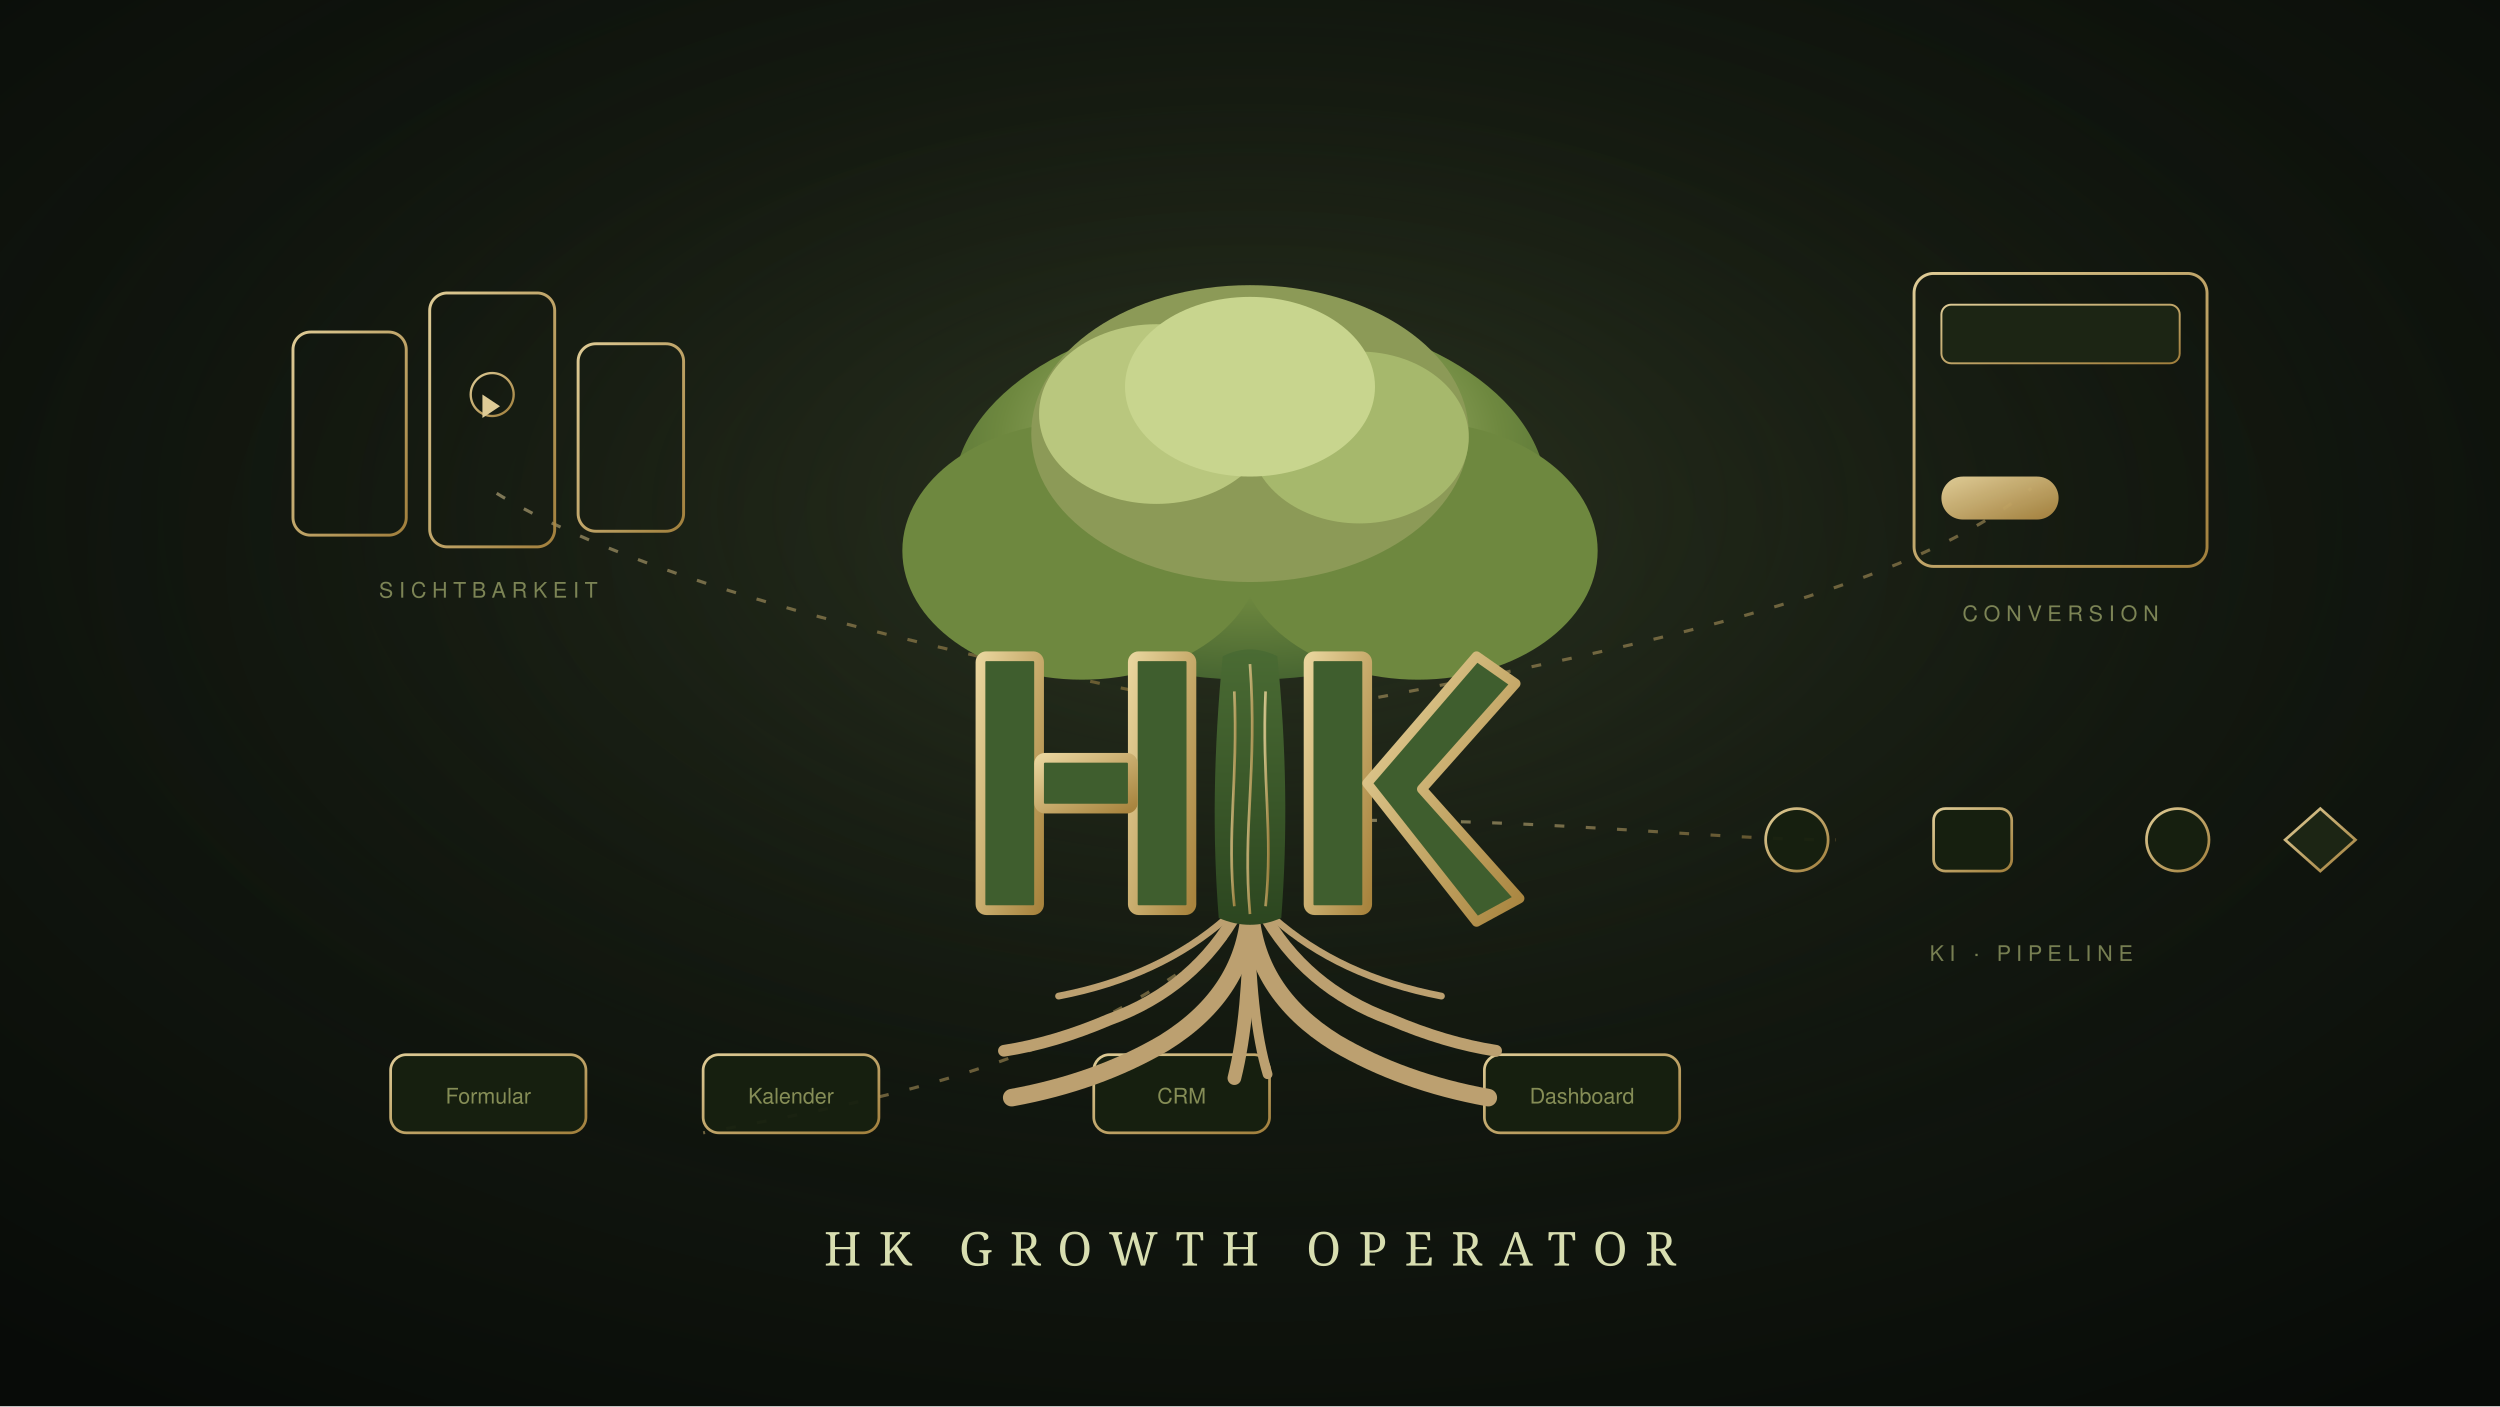
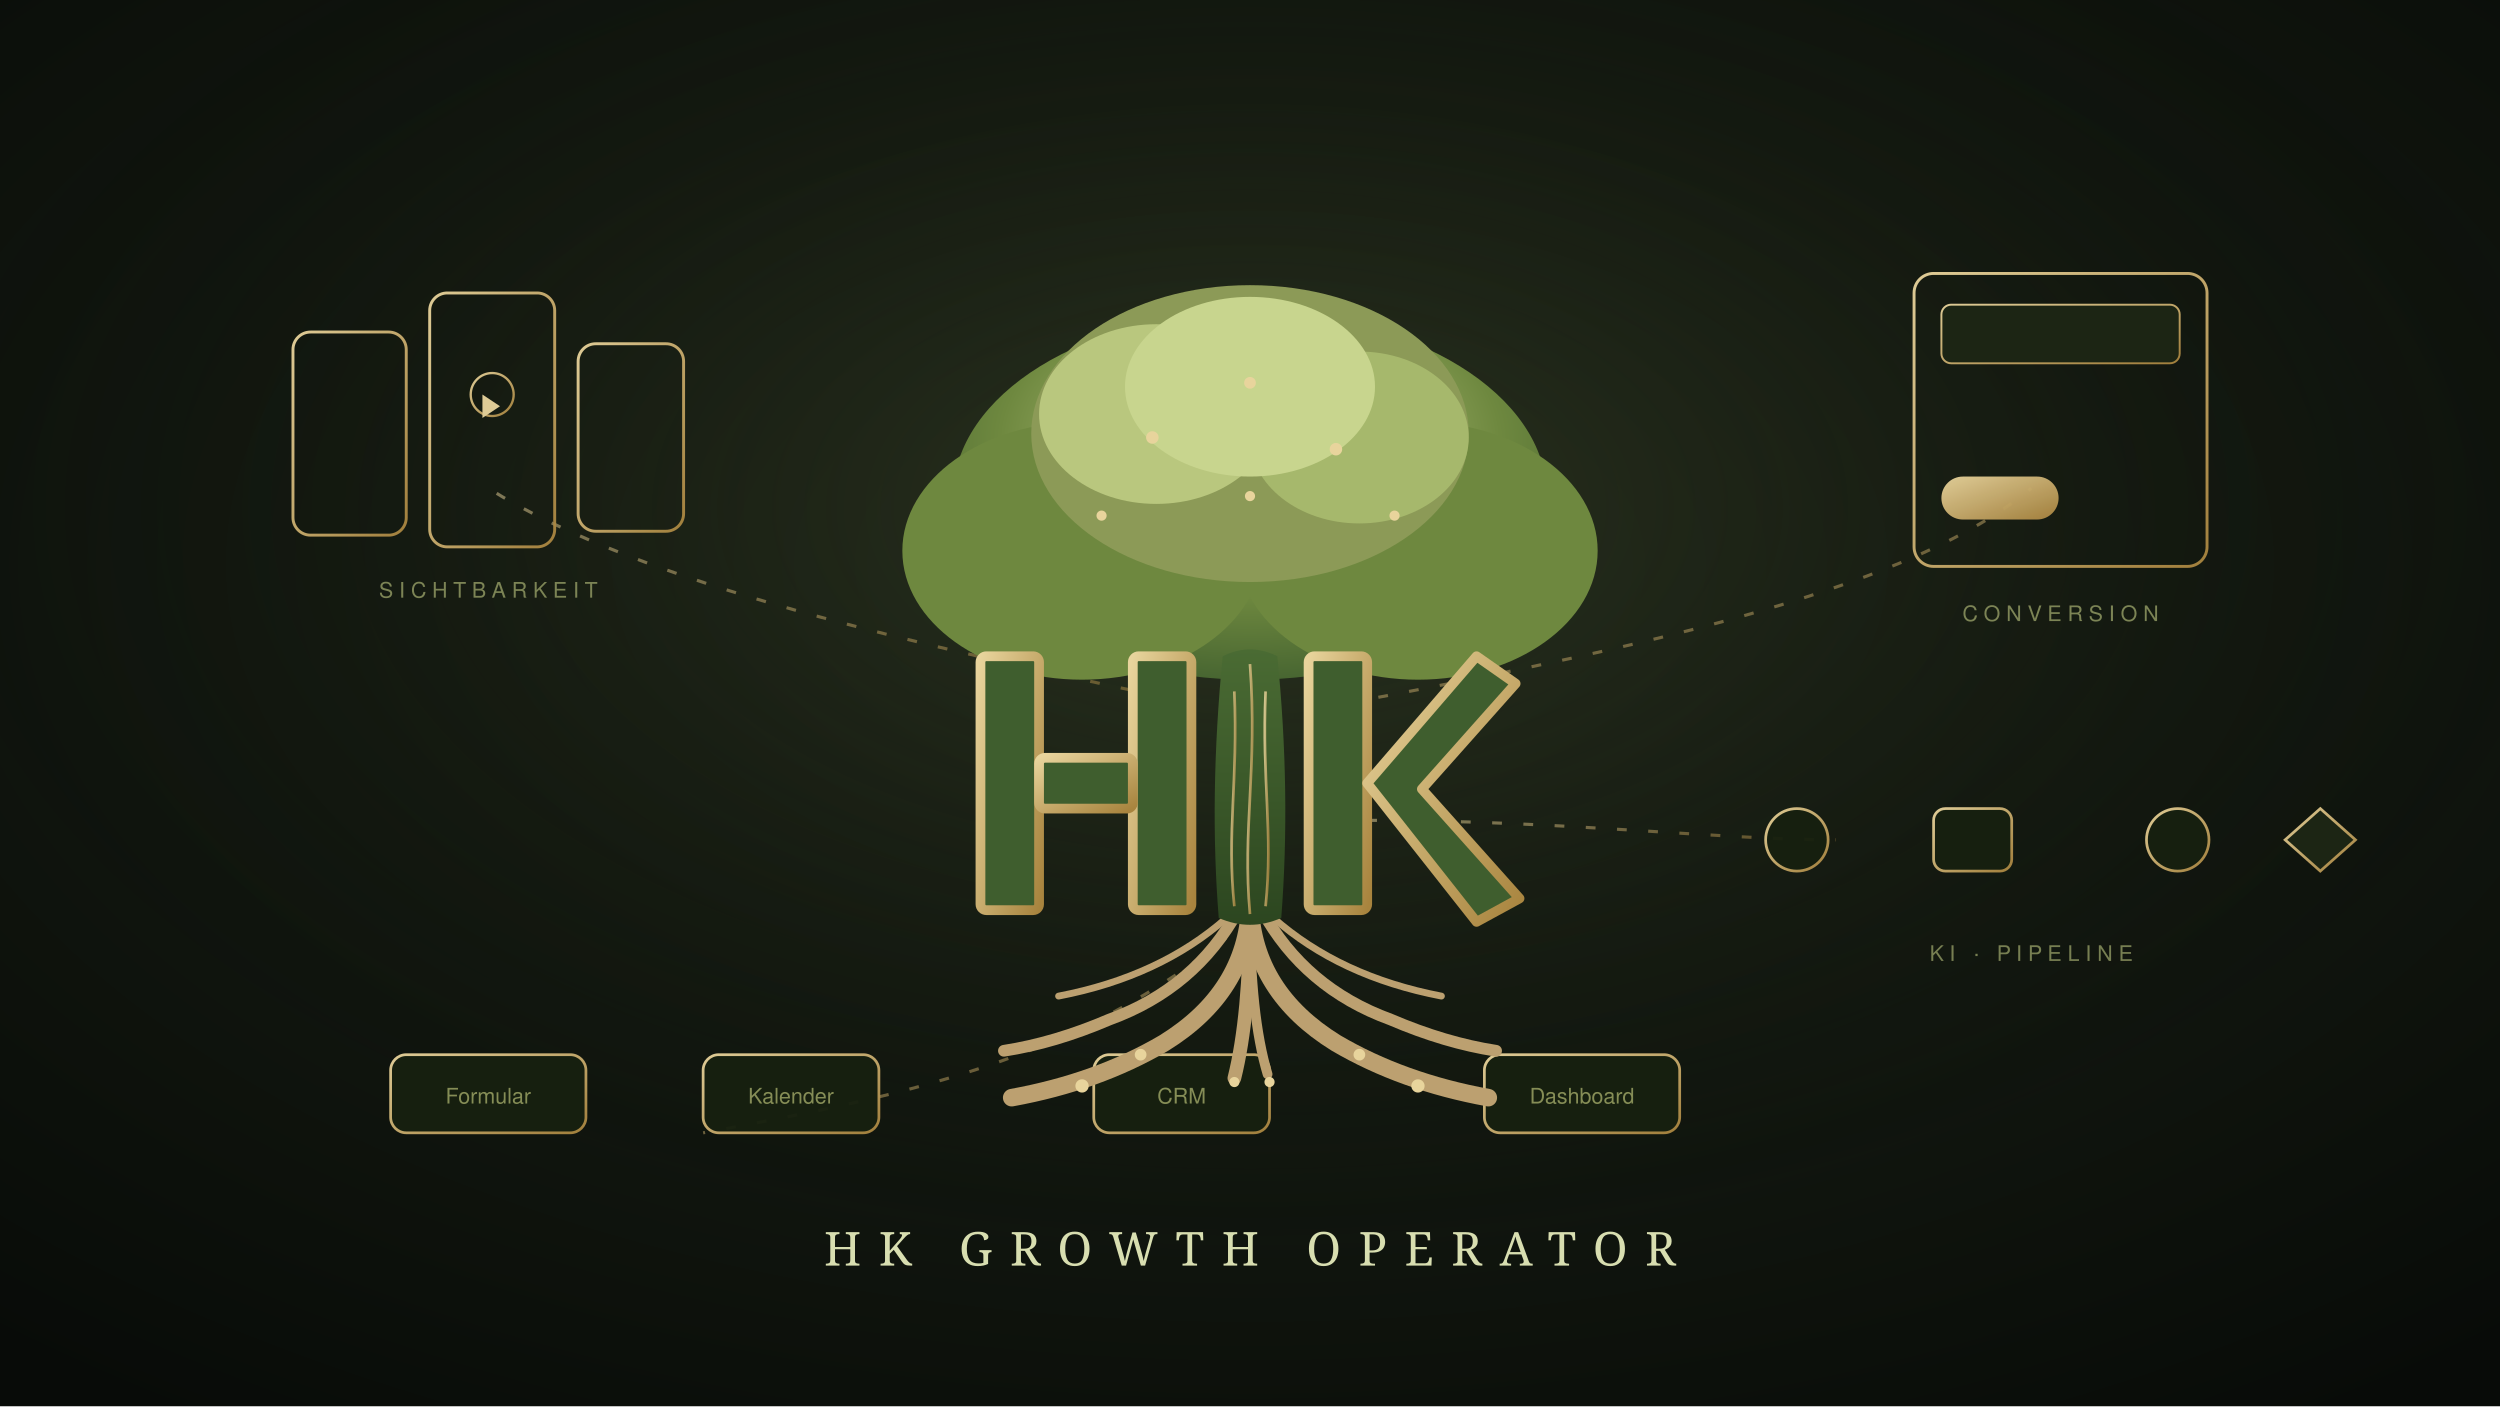
<svg xmlns="http://www.w3.org/2000/svg" viewBox="0 0 1280 720" width="1280" height="720" font-family="Helvetica,Arial,sans-serif">
  <defs>
    <radialGradient id="bg" cx="50%" cy="40%" r="75%">
      <stop offset="0" stop-color="#20281b" />
      <stop offset="45%" stop-color="#141a11" />
      <stop offset="1" stop-color="#080b08" />
    </radialGradient>
    <radialGradient id="halo" cx="50%" cy="36%" r="55%">
      <stop offset="0" stop-color="#3a4327" stop-opacity=".5" />
      <stop offset="1" stop-color="#000" stop-opacity="0" />
    </radialGradient>
    <linearGradient id="trunkG" x1="0" y1="0" x2="0" y2="1">
      <stop offset="0" stop-color="#4A6B33" />
      <stop offset="1" stop-color="#2c4620" />
    </linearGradient>
    <linearGradient id="goldG" x1="0" y1="0" x2="1" y2="1">
      <stop offset="0" stop-color="#E8D49C" />
      <stop offset="1" stop-color="#A8843E" />
    </linearGradient>
    <radialGradient id="leafG" cx="50%" cy="35%" r="70%">
      <stop offset="0" stop-color="#C8D58E" />
      <stop offset=".6" stop-color="#6E883F" />
      <stop offset="1" stop-color="#3F5E2E" />
    </radialGradient>
  </defs>
  <rect width="1280" height="720" fill="url(#bg)" />
  <rect width="1280" height="720" fill="url(#halo)" />
  <g fill="none" stroke="url(#goldG)" stroke-width="1.6" opacity="0.5" stroke-dasharray="5 11">
    <path d="M610 360 C 470 330, 330 300, 250 250" />
    <path d="M690 360 C 850 330, 980 300, 1040 250" />
    <path d="M640 470 C 560 540, 470 560, 360 580" />
    <path d="M700 420 C 800 420, 880 430, 940 430" />
  </g>
  <g transform="translate(150,150)" fill="none" stroke="url(#goldG)" stroke-width="1.5" opacity="0.95">
    <rect x="0" y="20" width="58" height="104" rx="9" />
    <rect x="70" y="0" width="64" height="130" rx="9" />
    <rect x="146" y="26" width="54" height="96" rx="9" />
    <circle cx="102" cy="52" r="11" stroke-width="1.2" />
    <path d="M97 52 l9 6 l-9 6 z" fill="#E8D49C" stroke="none" />
  </g>
  <text x="250" y="306" text-anchor="middle" font-size="11" letter-spacing="3" fill="#7c8455">SICHTBARKEIT</text>
  <g transform="translate(980,140)" fill="none" stroke="url(#goldG)" stroke-width="1.5" opacity="0.95">
    <rect x="0" y="0" width="150" height="150" rx="10" />
    <rect x="14" y="16" width="122" height="30" rx="5" fill="#1c2614" stroke-width="1" />
    <line x1="14" y1="60" x2="118" y2="60" stroke-width="1" />
    <line x1="14" y1="74" x2="96" y2="74" stroke-width="1" />
    <line x1="14" y1="88" x2="108" y2="88" stroke-width="1" />
    <rect x="14" y="104" width="60" height="22" rx="11" fill="url(#goldG)" stroke="none" />
  </g>
  <text x="1055" y="318" text-anchor="middle" font-size="11" letter-spacing="3" fill="#7c8455">CONVERSION</text>
  <g transform="translate(250,540)" opacity="0.95">
    <path d="M0 20 H 110 M 200 20 H 310 M 400 20 H 510" fill="none" stroke="url(#goldG)" stroke-width="1.6" stroke-dasharray="5 11" />
    <g fill="#16200f" stroke="url(#goldG)" stroke-width="1.4">
      <rect x="-50" y="0" width="100" height="40" rx="8" />
      <rect x="110" y="0" width="90" height="40" rx="8" />
      <rect x="310" y="0" width="90" height="40" rx="8" />
      <rect x="510" y="0" width="100" height="40" rx="8" />
    </g>
    <g fill="#8b9359" font-size="11" text-anchor="middle">
      <text x="0" y="25">Formular</text>
      <text x="155" y="25">Kalender</text>
      <text x="355" y="25">CRM</text>
      <text x="560" y="25">Dashboard</text>
    </g>
  </g>
  <g transform="translate(920,400)" opacity="0.95">
    <path d="M0 30 H 70 M 110 30 H 175 M 215 30 L 250 30" fill="none" stroke="url(#goldG)" stroke-width="1.6" stroke-dasharray="5 11" />
    <g fill="#16200f" stroke="url(#goldG)" stroke-width="1.4">
      <circle cx="0" cy="30" r="16" />
      <rect x="70" y="14" width="40" height="32" rx="6" />
      <circle cx="195" cy="30" r="16" />
    </g>
    <path d="M250 30 l18 -16 l18 16 l-18 16 z" fill="#1c2614" stroke="url(#goldG)" stroke-width="1.4" />
    <g fill="none" stroke="url(#goldG)" stroke-width="1.2">
      <line x1="300" y1="18" x2="360" y2="18" />
      <line x1="300" y1="30" x2="348" y2="30" />
      <line x1="300" y1="42" x2="356" y2="42" />
    </g>
    <text x="120" y="92" text-anchor="middle" font-size="11" letter-spacing="3" fill="#7c8455">KI · PIPELINE</text>
  </g>
  <g transform="translate(384,104)">
    <g fill="none" stroke="#BCA070" stroke-linecap="round">
      <path d="M256 360 q-2 44 -44 70 q-34 20 -78 28" stroke-width="9" />
      <path d="M256 360 q2 44 44 70 q34 20 78 28" stroke-width="9" />
      <path d="M250 362 q-22 40 -66 56 q-28 12 -54 16" stroke-width="6" />
      <path d="M262 362 q22 40 66 56 q28 12 54 16" stroke-width="6" />
      <path d="M256 362 q0 54 -8 86" stroke-width="7" />
      <path d="M256 362 q0 54 9 84" stroke-width="5" />
      <path d="M244 366 q-34 30 -86 40" stroke-width="3.5" />
      <path d="M268 366 q34 30 86 40" stroke-width="3.5" />
    </g>
+     <g fill="#E8D49C">
+       <circle cx="170" cy="452" r="3.4" />
+       <circle cx="342" cy="452" r="3.4" />
+       <circle cx="200" cy="436" r="3" />
+       <circle cx="312" cy="436" r="3" />
+       <circle cx="248" cy="450" r="2.6" />
+       <circle cx="266" cy="450" r="2.6" />
+     </g>
    <ellipse cx="256" cy="150" rx="152" ry="94" fill="url(#leafG)" />
    <ellipse cx="170" cy="178" rx="92" ry="66" fill="#6E883F" />
    <ellipse cx="342" cy="178" rx="92" ry="66" fill="#6E883F" />
    <ellipse cx="256" cy="118" rx="112" ry="76" fill="#8C9A57" />
    <ellipse cx="208" cy="108" rx="60" ry="46" fill="#B9C77E" />
    <ellipse cx="312" cy="120" rx="56" ry="44" fill="#A6B86C" />
    <ellipse cx="256" cy="94" rx="64" ry="46" fill="#C8D58E" />
+     <g fill="#E8D49C">
+       <circle cx="206" cy="120" r="3.2" />
+       <circle cx="300" cy="126" r="3.2" />
+       <circle cx="256" cy="92" r="3" />
+       <circle cx="180" cy="160" r="2.6" />
+       <circle cx="330" cy="160" r="2.6" />
+       <circle cx="256" cy="150" r="2.6" />
+     </g>
    <path d="M242 232 q-7 72 -2 134 q16 7 32 0 q5 -64 -2 -134 q-14 -7 -28 0 Z" fill="url(#trunkG)" />
    <g fill="none" stroke="url(#goldG)" stroke-width="1.4" opacity="0.85">
      <path d="M256 364 C 252 320, 260 290, 256 236" />
      <path d="M248 360 C 244 322, 250 296, 248 250" />
      <path d="M264 360 C 268 322, 262 296, 264 250" />
    </g>
    <g fill="#3F5E2E" stroke="url(#goldG)" stroke-width="5" stroke-linejoin="round">
      <rect x="118" y="232" width="30" height="130" rx="3" />
      <rect x="196" y="232" width="30" height="130" rx="3" />
      <rect x="148" y="284" width="48" height="26" rx="3" />
      <rect x="286" y="232" width="30" height="130" rx="3" />
      <path d="M316 297 L372 232 L392 246 L344 300 L394 356 L372 368 Z" />
    </g>
  </g>
  <text x="640" y="648" text-anchor="middle" font-size="24" letter-spacing="9" fill="#d8deb0" font-family="Georgia,serif">HK GROWTH OPERATOR</text>
  <line x1="500" y1="664" x2="780" y2="664" stroke="url(#goldG)" stroke-width="1" />
</svg>
